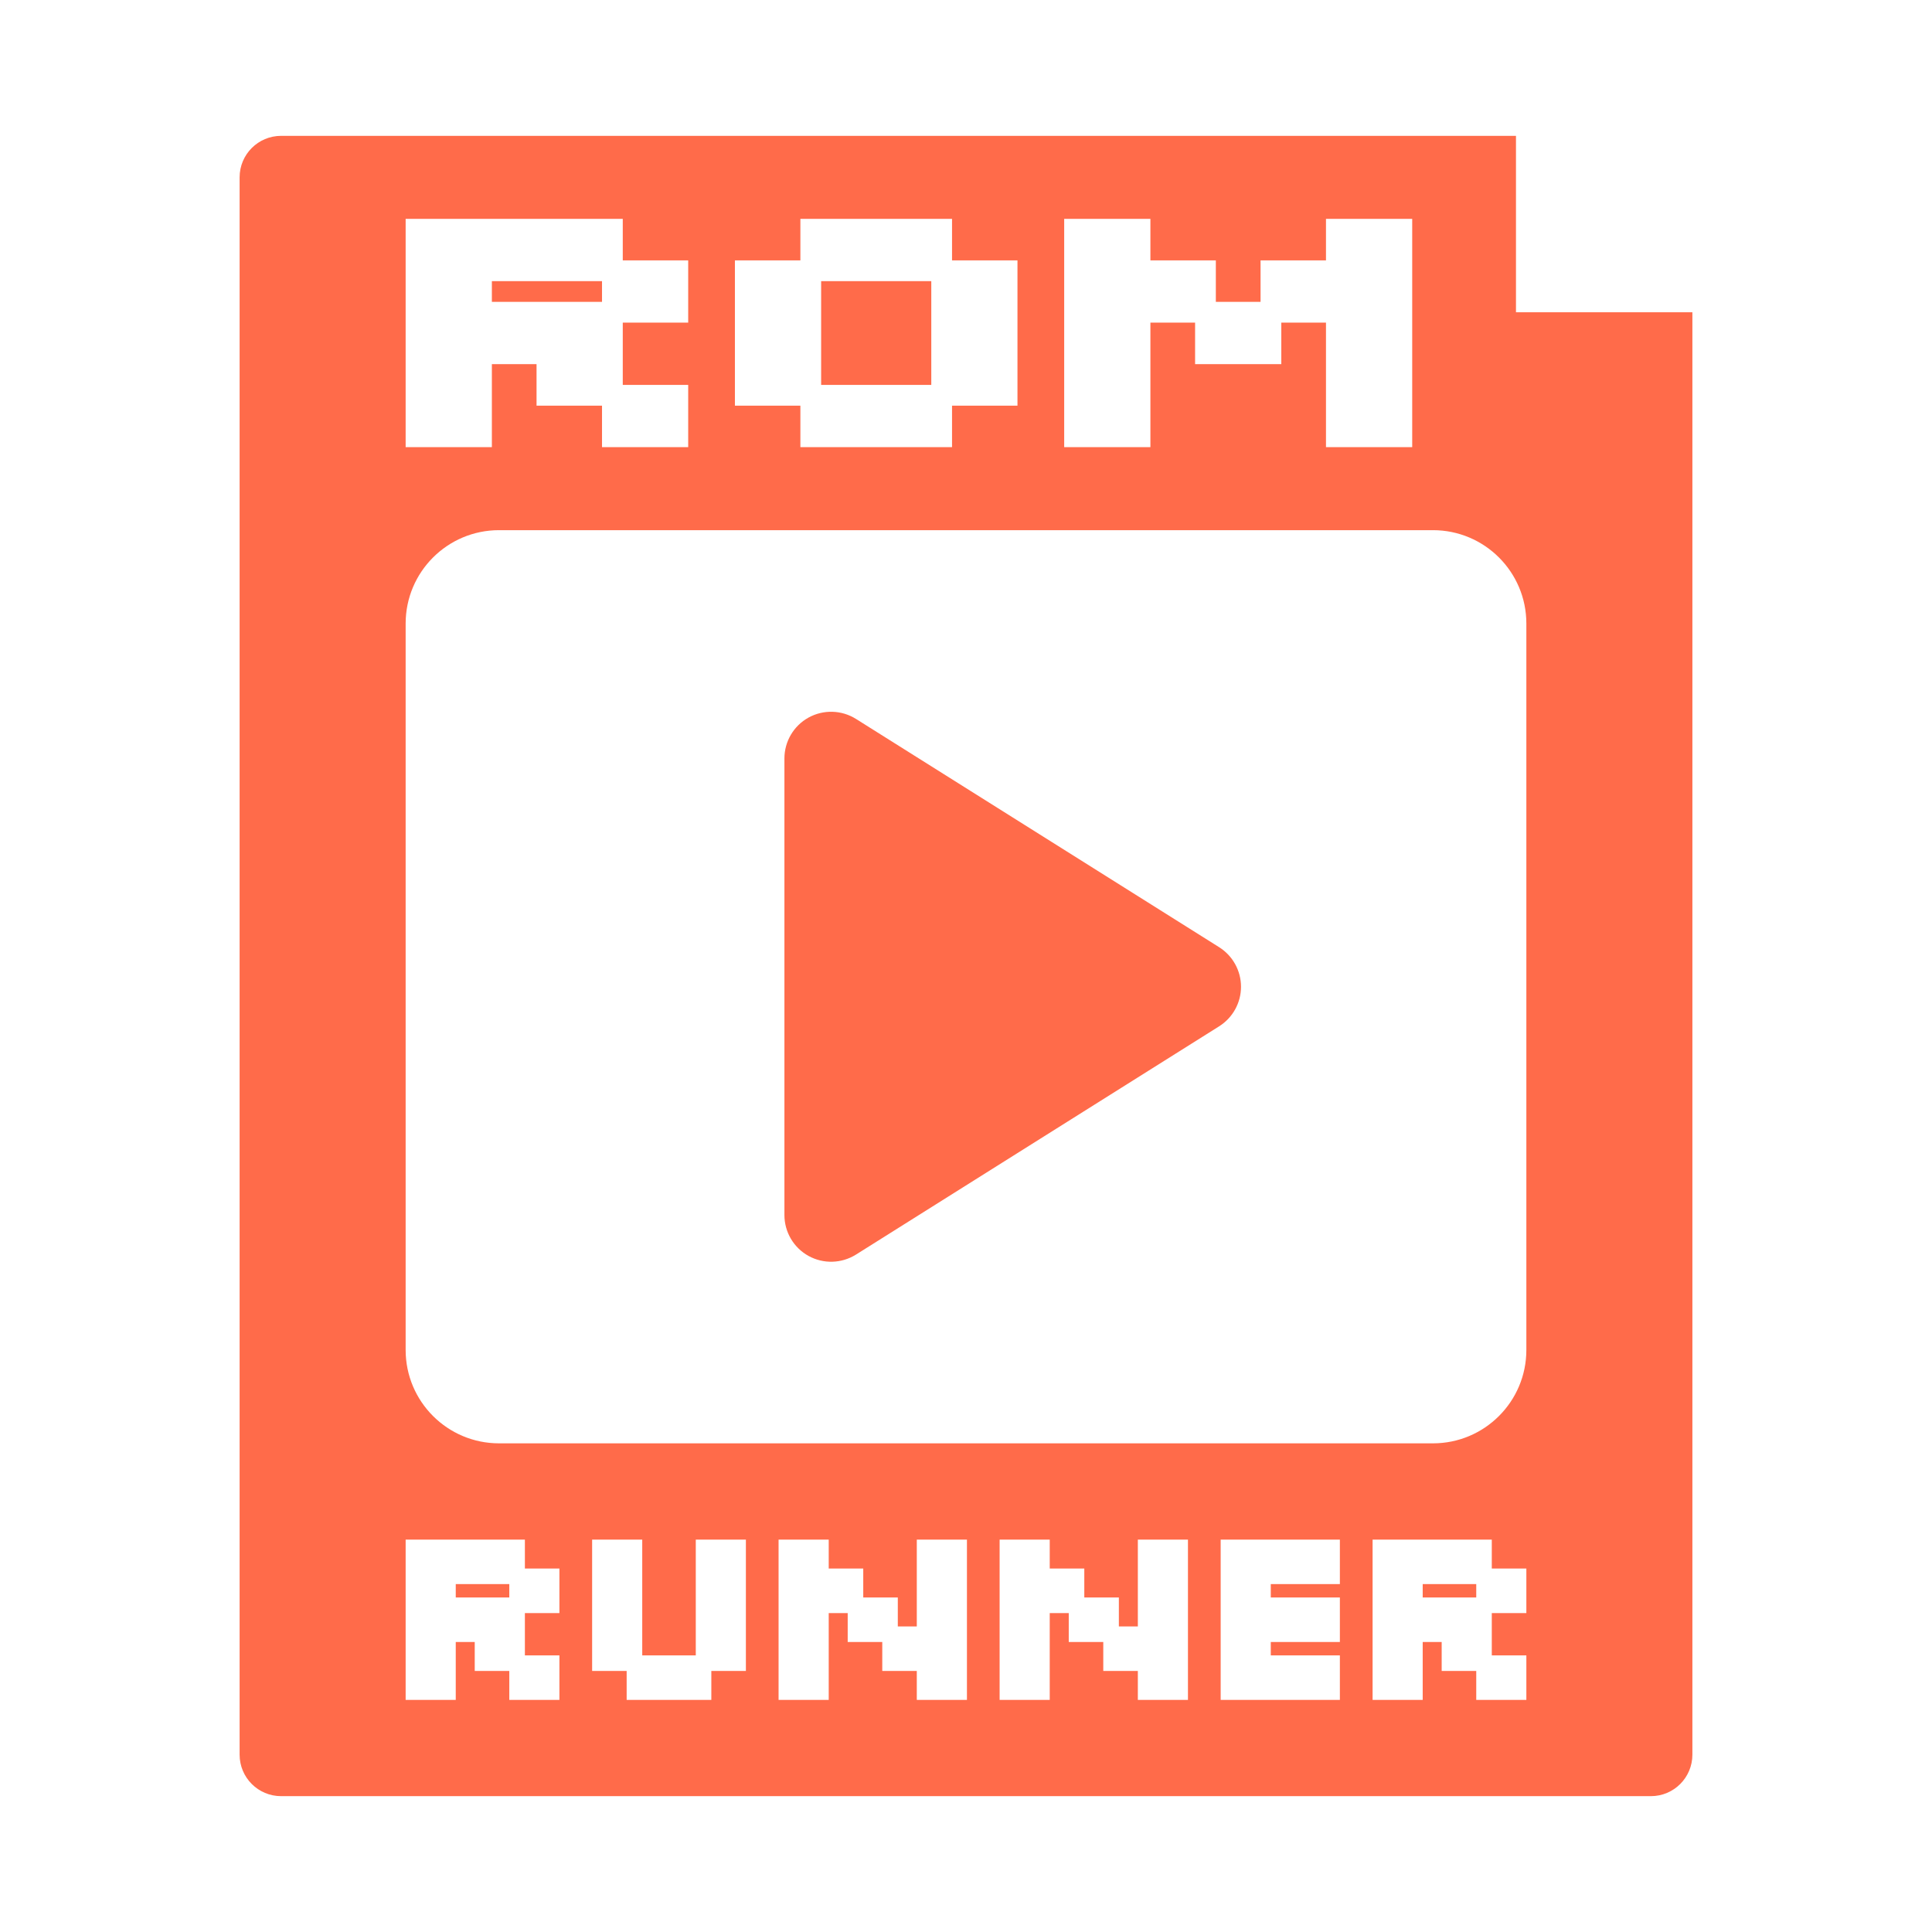
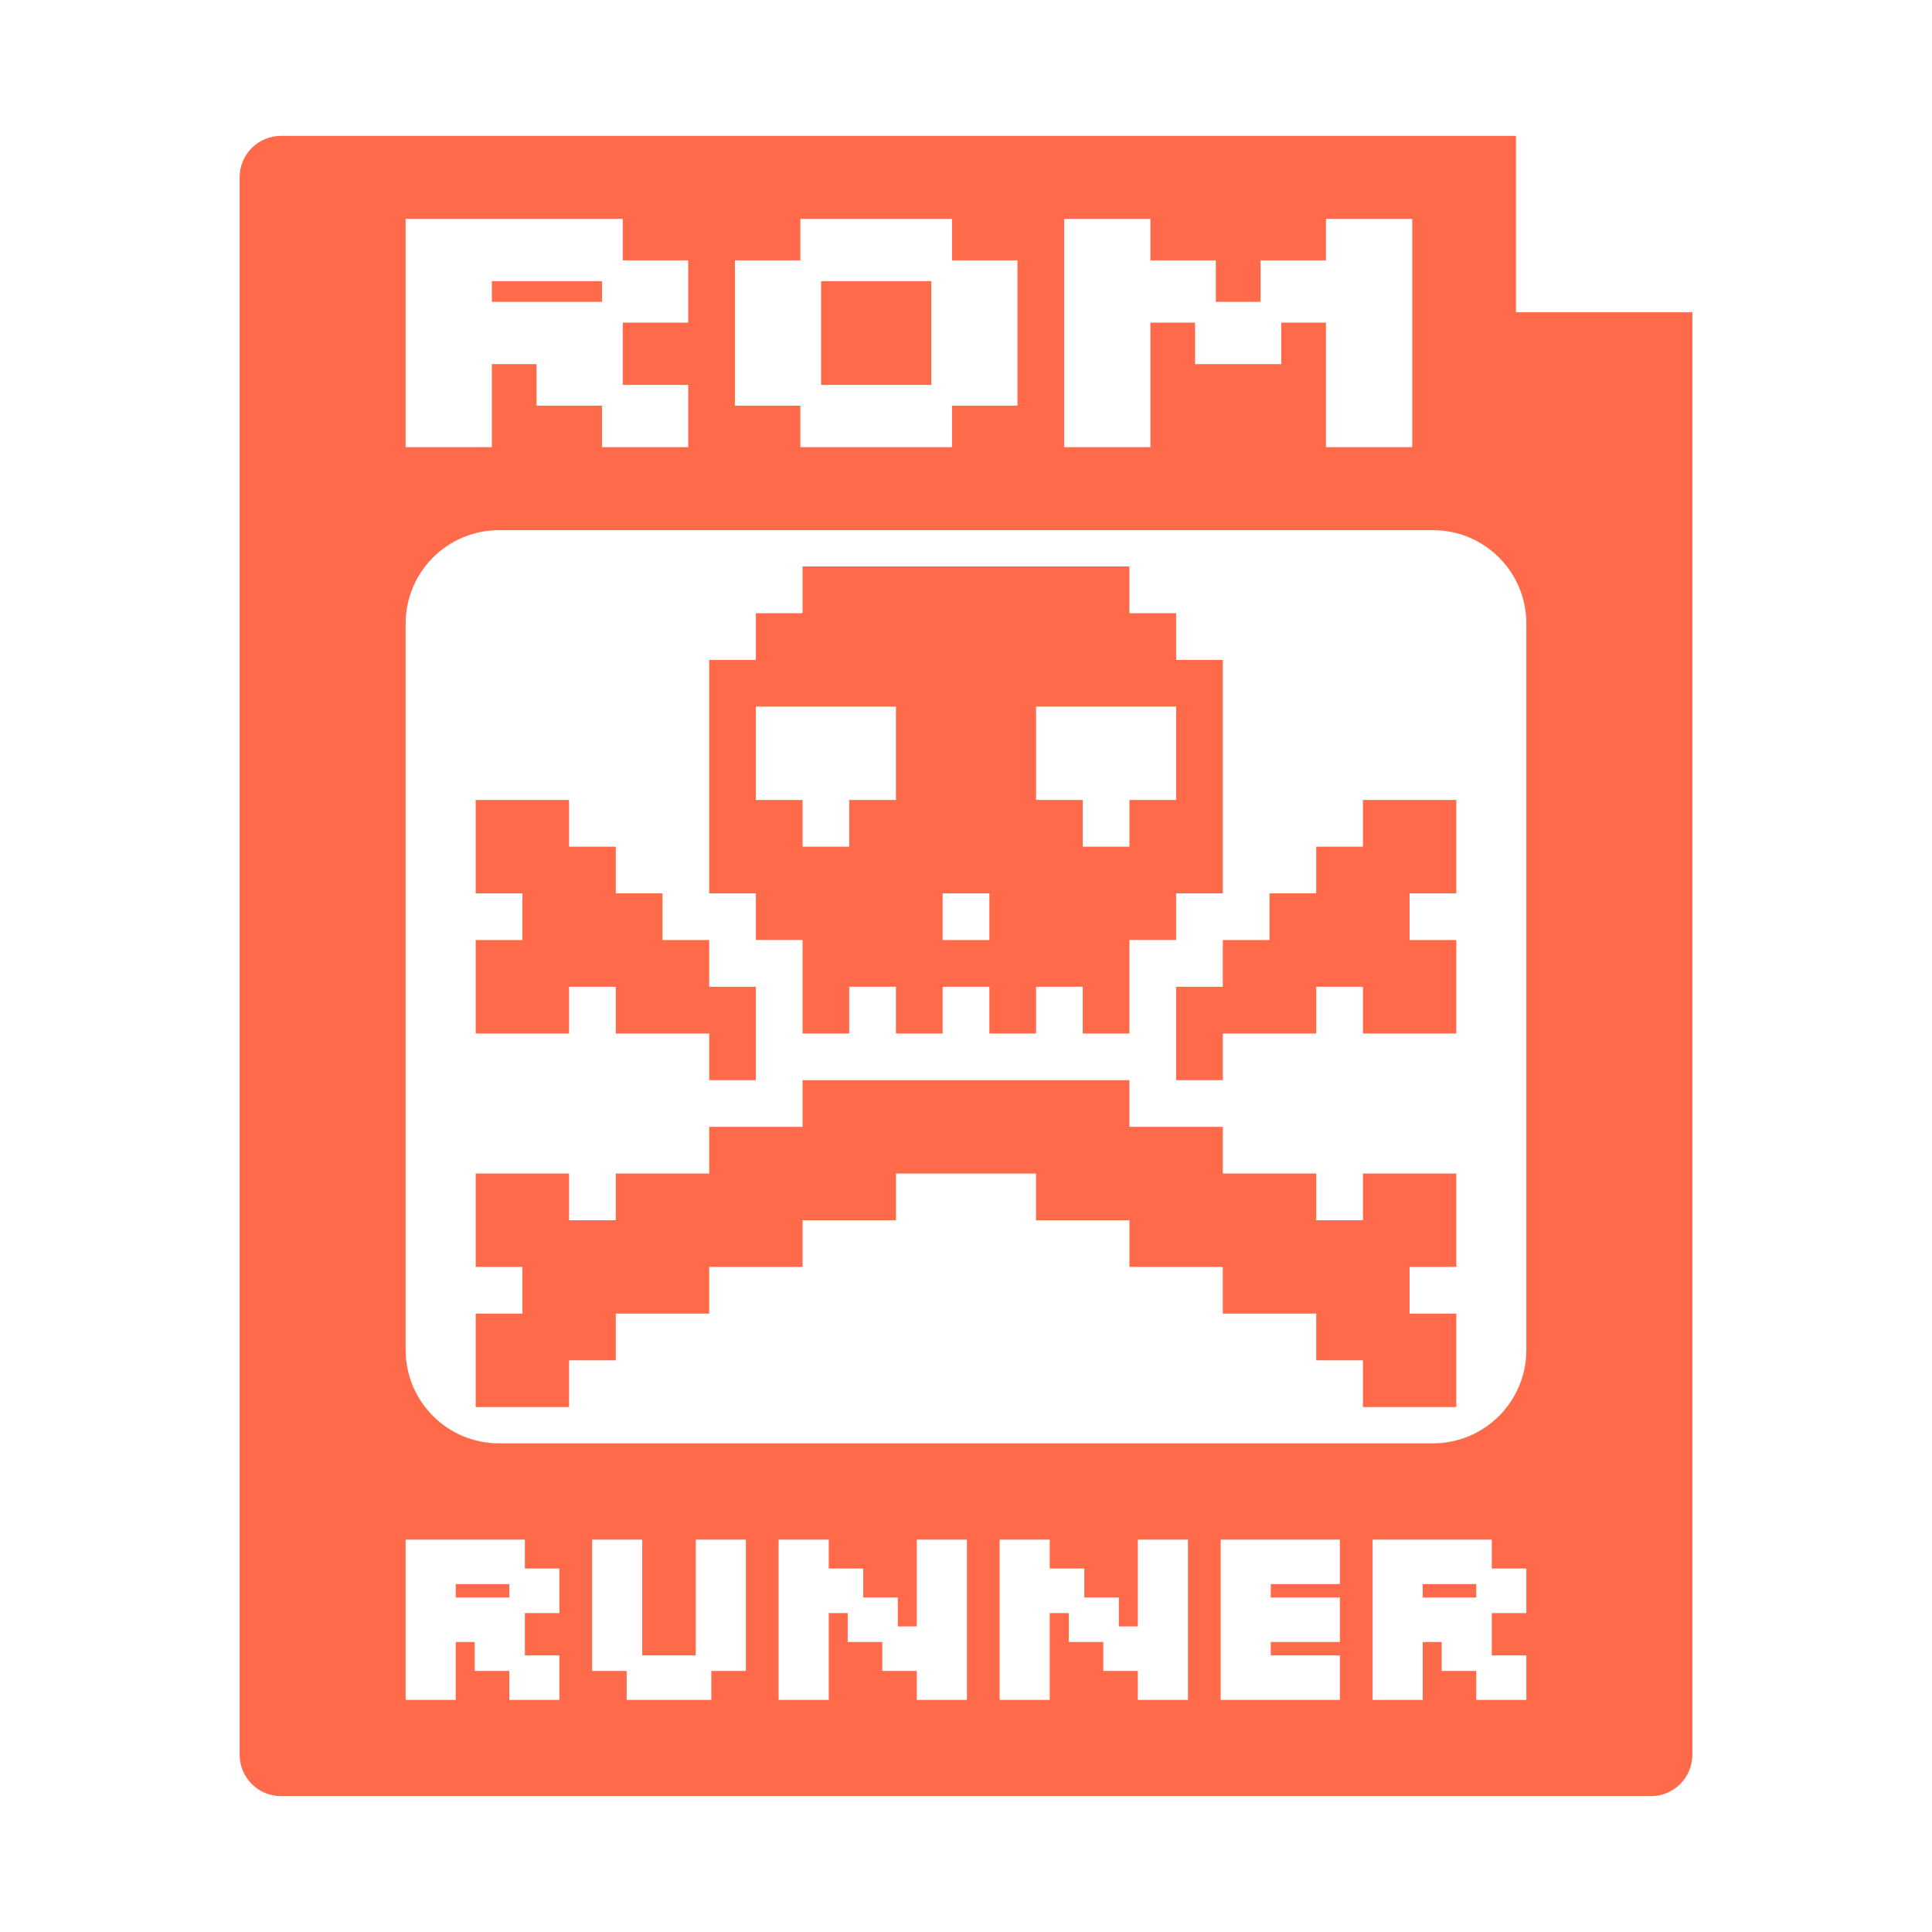
<svg xmlns="http://www.w3.org/2000/svg" viewBox="0 0 512 512">
  <g fill="#FF6B4A">
-     <path fill-rule="evenodd" d="M63.50,47.00C63.50,40.92 68.42,36.00 74.50,36.00L401.75,36.00L401.75,82.75L448.50,82.75L448.50,465.00C448.50,471.08 443.58,476.00 437.50,476.00L74.50,476.00C68.42,476.00 63.50,471.08 63.50,465.00ZM165.04,58.00L165.04,69.00L182.38,69.00L182.38,85.50L165.04,85.50L165.04,102.00L182.38,102.00L182.38,118.50L159.54,118.50L159.54,107.50L142.19,107.50L142.19,96.50L130.35,96.50L130.35,118.50L107.50,118.50L107.50,58.00ZM159.54,80.00L159.54,74.50L130.35,74.50L130.35,80.00ZM252.30,58.00L252.30,69.00L269.64,69.00L269.64,107.50L252.30,107.50L252.30,118.50L212.11,118.50L212.11,107.50L194.76,107.50L194.76,69.00L212.11,69.00L212.11,58.00ZM217.61,74.50L217.61,102.00L246.80,102.00L246.80,74.50ZM316.71,85.50L304.87,85.50L304.87,118.50L282.02,118.50L282.02,58.00L304.87,58.00L304.87,69.00L322.21,69.00L322.21,80.00L334.06,80.00L334.06,69.00L351.40,69.00L351.40,58.00L374.25,58.00L374.25,118.50L351.40,118.50L351.40,85.50L339.56,85.50L339.56,96.50L316.71,96.50ZM139.10,408.01L139.10,415.68L148.25,415.68L148.25,427.48L139.10,427.48L139.10,438.70L148.25,438.70L148.25,450.49L134.97,450.49L134.97,442.82L125.81,442.82L125.81,435.15L120.78,435.15L120.78,450.49L107.50,450.49L107.50,408.01ZM134.97,423.35L134.97,419.80L120.78,419.80L120.78,423.35ZM184.39,438.70L184.39,408.01L197.67,408.01L197.67,442.82L188.51,442.82L188.51,450.49L166.07,450.49L166.07,442.82L156.92,442.82L156.92,408.01L170.20,408.01L170.20,438.70ZM224.65,427.48L219.62,427.48L219.62,450.49L206.33,450.49L206.33,408.01L219.62,408.01L219.62,415.68L228.77,415.68L228.77,423.35L237.93,423.35L237.93,431.02L242.96,431.02L242.96,408.01L256.25,408.01L256.25,450.49L242.96,450.49L242.96,442.82L233.81,442.82L233.81,435.15L224.65,435.15ZM283.23,427.48L278.19,427.48L278.19,450.49L264.91,450.49L264.91,408.01L278.19,408.01L278.19,415.68L287.35,415.68L287.35,423.35L296.51,423.35L296.51,431.02L301.54,431.02L301.54,408.01L314.82,408.01L314.82,450.49L301.54,450.49L301.54,442.82L292.38,442.82L292.38,435.15L283.23,435.15ZM355.08,408.01L355.08,419.80L336.77,419.80L336.77,423.35L355.08,423.35L355.08,435.15L336.77,435.15L336.77,438.70L355.08,438.70L355.08,450.49L323.49,450.49L323.49,408.01ZM395.34,408.01L395.34,415.68L404.50,415.68L404.50,427.48L395.34,427.48L395.34,438.70L404.50,438.70L404.50,450.49L391.22,450.49L391.22,442.82L382.06,442.82L382.06,435.15L377.03,435.15L377.03,450.49L363.75,450.49L363.75,408.01ZM391.22,423.35L391.22,419.80L377.03,419.80L377.03,423.35ZM379.75,140.50C393.42,140.50 404.50,151.58 404.50,165.25L404.50,357.75C404.50,371.42 393.42,382.50 379.75,382.50L132.25,382.50C118.58,382.50 107.50,371.42 107.50,357.75L107.50,165.25C107.50,151.58 118.58,140.50 132.25,140.50ZM207.88,201.00C207.88,196.50 210.32,192.35 214.26,190.17C218.21,187.99 223.02,188.13 226.84,190.52L323.09,251.02C326.69,253.29 328.88,257.24 328.88,261.50C328.88,265.76 326.69,269.71 323.09,271.98L226.84,332.48C223.02,334.87 218.21,335.01 214.26,332.83C210.32,330.65 207.88,326.50 207.88,322.00Z" />
+     <path fill-rule="evenodd" d="M63.50,47.00C63.50,40.92 68.42,36.00 74.50,36.00L401.75,36.00L401.75,82.75L448.50,82.75L448.50,465.00C448.50,471.08 443.58,476.00 437.50,476.00L74.50,476.00C68.42,476.00 63.50,471.08 63.50,465.00ZM165.04,58.00L165.04,69.00L182.38,69.00L182.38,85.50L165.04,85.50L165.04,102.00L182.38,102.00L182.38,118.50L159.54,118.50L159.54,107.50L142.19,107.50L142.19,96.50L130.35,96.50L130.35,118.50L107.50,118.50L107.50,58.00ZM159.54,80.00L159.54,74.50L130.35,74.50L130.35,80.00ZM252.30,58.00L252.30,69.00L269.64,69.00L269.64,107.50L252.30,107.50L252.30,118.50L212.11,118.50L212.11,107.50L194.76,107.50L194.76,69.00L212.11,69.00L212.11,58.00ZM217.61,74.50L217.61,102.00L246.80,102.00L246.80,74.50ZM316.71,85.50L304.87,85.50L304.87,118.50L282.02,118.50L282.02,58.00L304.87,58.00L304.87,69.00L322.21,69.00L322.21,80.00L334.06,80.00L334.06,69.00L351.40,69.00L351.40,58.00L374.25,58.00L374.25,118.50L351.40,118.50L351.40,85.50L339.56,85.50L339.56,96.50L316.71,96.50ZM139.10,408.01L139.10,415.68L148.25,415.68L148.25,427.48L139.10,427.48L139.10,438.70L148.25,438.70L148.25,450.49L134.97,450.49L134.97,442.82L125.81,442.82L125.81,435.15L120.78,435.15L120.78,450.49L107.50,450.49L107.50,408.01ZM134.97,423.35L134.97,419.80L120.78,419.80L120.78,423.35ZM184.39,438.70L184.39,408.01L197.67,408.01L197.67,442.82L188.51,442.82L188.51,450.49L166.07,450.49L166.07,442.82L156.92,442.82L156.92,408.01L170.20,408.01L170.20,438.70ZM224.65,427.48L219.62,427.48L219.62,450.49L206.33,450.49L206.33,408.01L219.62,408.01L219.62,415.68L228.77,415.68L228.77,423.35L237.93,423.35L237.93,431.02L242.96,431.02L242.96,408.01L256.25,408.01L256.25,450.49L242.96,450.49L242.96,442.82L233.81,442.82L233.81,435.15L224.65,435.15ZM283.23,427.48L278.19,427.48L278.19,450.49L264.91,450.49L264.91,408.01L278.19,408.01L278.19,415.68L287.35,415.68L287.35,423.35L296.51,423.35L296.51,431.02L301.54,431.02L301.54,408.01L314.82,408.01L314.82,450.49L301.54,450.49L301.54,442.82L292.38,442.82L292.38,435.15L283.23,435.15ZM355.08,408.01L355.08,419.80L336.77,419.80L336.77,423.35L355.08,423.35L355.08,435.15L336.77,435.15L336.77,438.70L355.08,438.70L355.08,450.49L323.49,450.49L323.49,408.01ZM395.34,408.01L395.34,415.68L404.50,415.68L404.50,427.48L395.34,427.48L395.34,438.70L404.50,438.70L404.50,450.49L391.22,450.49L391.22,442.82L382.06,442.82L382.06,435.15L377.03,435.15L377.03,450.49L363.75,450.49L363.75,408.01ZM391.22,423.35L391.22,419.80L377.03,419.80L377.03,423.35ZM379.75,140.50C393.42,140.50 404.50,151.58 404.50,165.25L404.50,357.75C404.50,371.42 393.42,382.50 379.75,382.50L132.25,382.50C118.58,382.50 107.50,371.42 107.50,357.75L107.50,165.25C107.50,151.58 118.58,140.50 132.25,140.50ZM187.94,273.88L163.19,273.88L163.19,261.50L150.81,261.50L150.81,273.88L126.06,273.88L126.06,249.12L138.44,249.12L138.44,236.75L126.06,236.75L126.06,212.00L150.81,212.00L150.81,224.38L163.19,224.38L163.19,236.75L175.56,236.75L175.56,249.12L187.94,249.12L187.94,261.50L200.31,261.50L200.31,286.25L187.94,286.25ZM299.31,150.12L299.31,162.50L311.69,162.50L311.69,174.88L324.06,174.88L324.06,236.75L311.69,236.75L311.69,249.12L299.31,249.12L299.31,273.88L286.94,273.88L286.94,261.50L274.56,261.50L274.56,273.88L262.19,273.88L262.19,261.50L249.81,261.50L249.81,273.88L237.44,273.88L237.44,261.50L225.06,261.50L225.06,273.88L212.69,273.88L212.69,249.12L200.31,249.12L200.31,236.75L187.94,236.75L187.94,174.88L200.31,174.88L200.31,162.50L212.69,162.50L212.69,150.12ZM163.19,311.00L187.94,311.00L187.94,298.62L212.69,298.62L212.69,286.25L299.31,286.25L299.31,298.62L324.06,298.62L324.06,311.00L348.81,311.00L348.81,323.38L361.19,323.38L361.19,311.00L385.94,311.00L385.94,335.75L373.56,335.75L373.56,348.12L385.94,348.12L385.94,372.88L361.19,372.88L361.19,360.50L348.81,360.50L348.81,348.12L324.06,348.12L324.06,335.75L299.31,335.75L299.31,323.38L274.56,323.38L274.56,311.00L237.44,311.00L237.44,323.38L212.69,323.38L212.69,335.75L187.94,335.75L187.94,348.12L163.19,348.12L163.19,360.50L150.81,360.50L150.81,372.88L126.06,372.88L126.06,348.12L138.44,348.12L138.44,335.75L126.06,335.75L126.06,311.00L150.81,311.00L150.81,323.38L163.19,323.38ZM262.19,236.75L249.81,236.75L249.81,249.12L262.19,249.12ZM361.19,273.88L361.19,261.50L348.81,261.50L348.81,273.88L324.06,273.88L324.06,286.25L311.69,286.25L311.69,261.50L324.06,261.50L324.06,249.12L336.44,249.12L336.44,236.75L348.81,236.75L348.81,224.38L361.19,224.38L361.19,212.00L385.94,212.00L385.94,236.75L373.56,236.75L373.56,249.12L385.94,249.12L385.94,273.88ZM200.31,187.25L200.31,212.00L212.69,212.00L212.69,224.38L225.06,224.38L225.06,212.00L237.44,212.00L237.44,187.25ZM274.56,212.00L286.94,212.00L286.94,224.38L299.31,224.38L299.31,212.00L311.69,212.00L311.69,187.25L274.56,187.25Z" />
  </g>
</svg>
